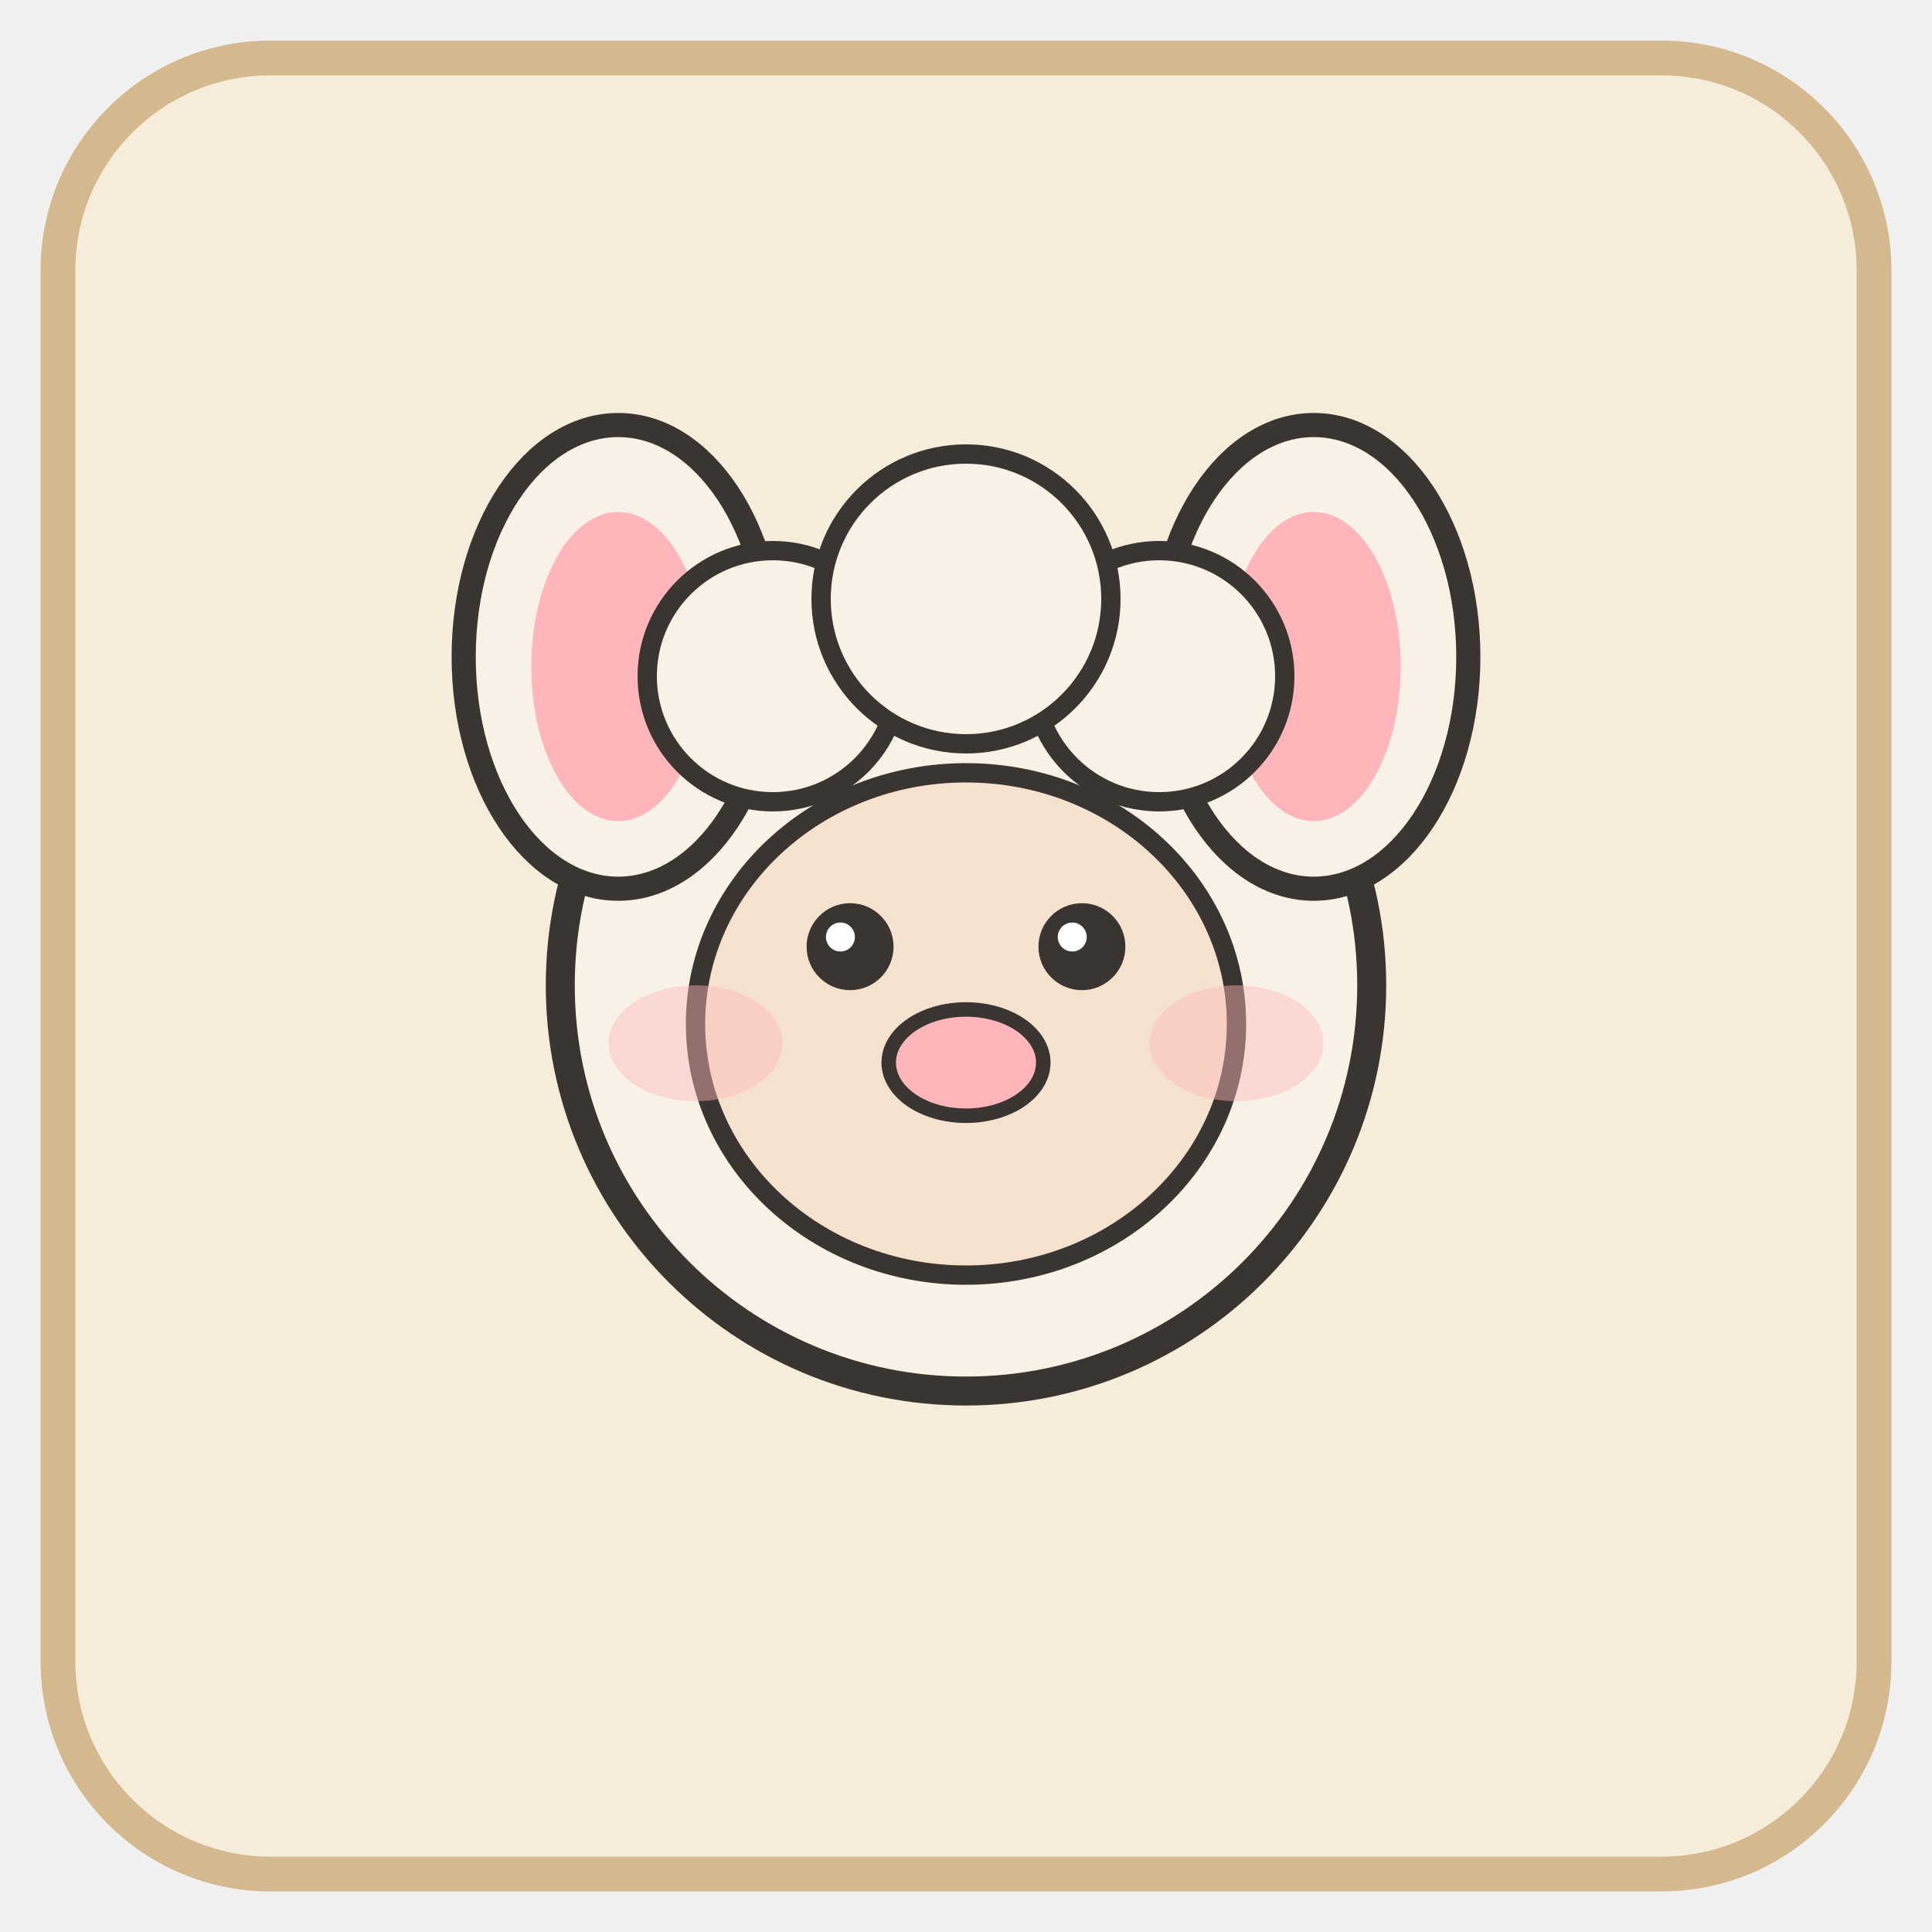
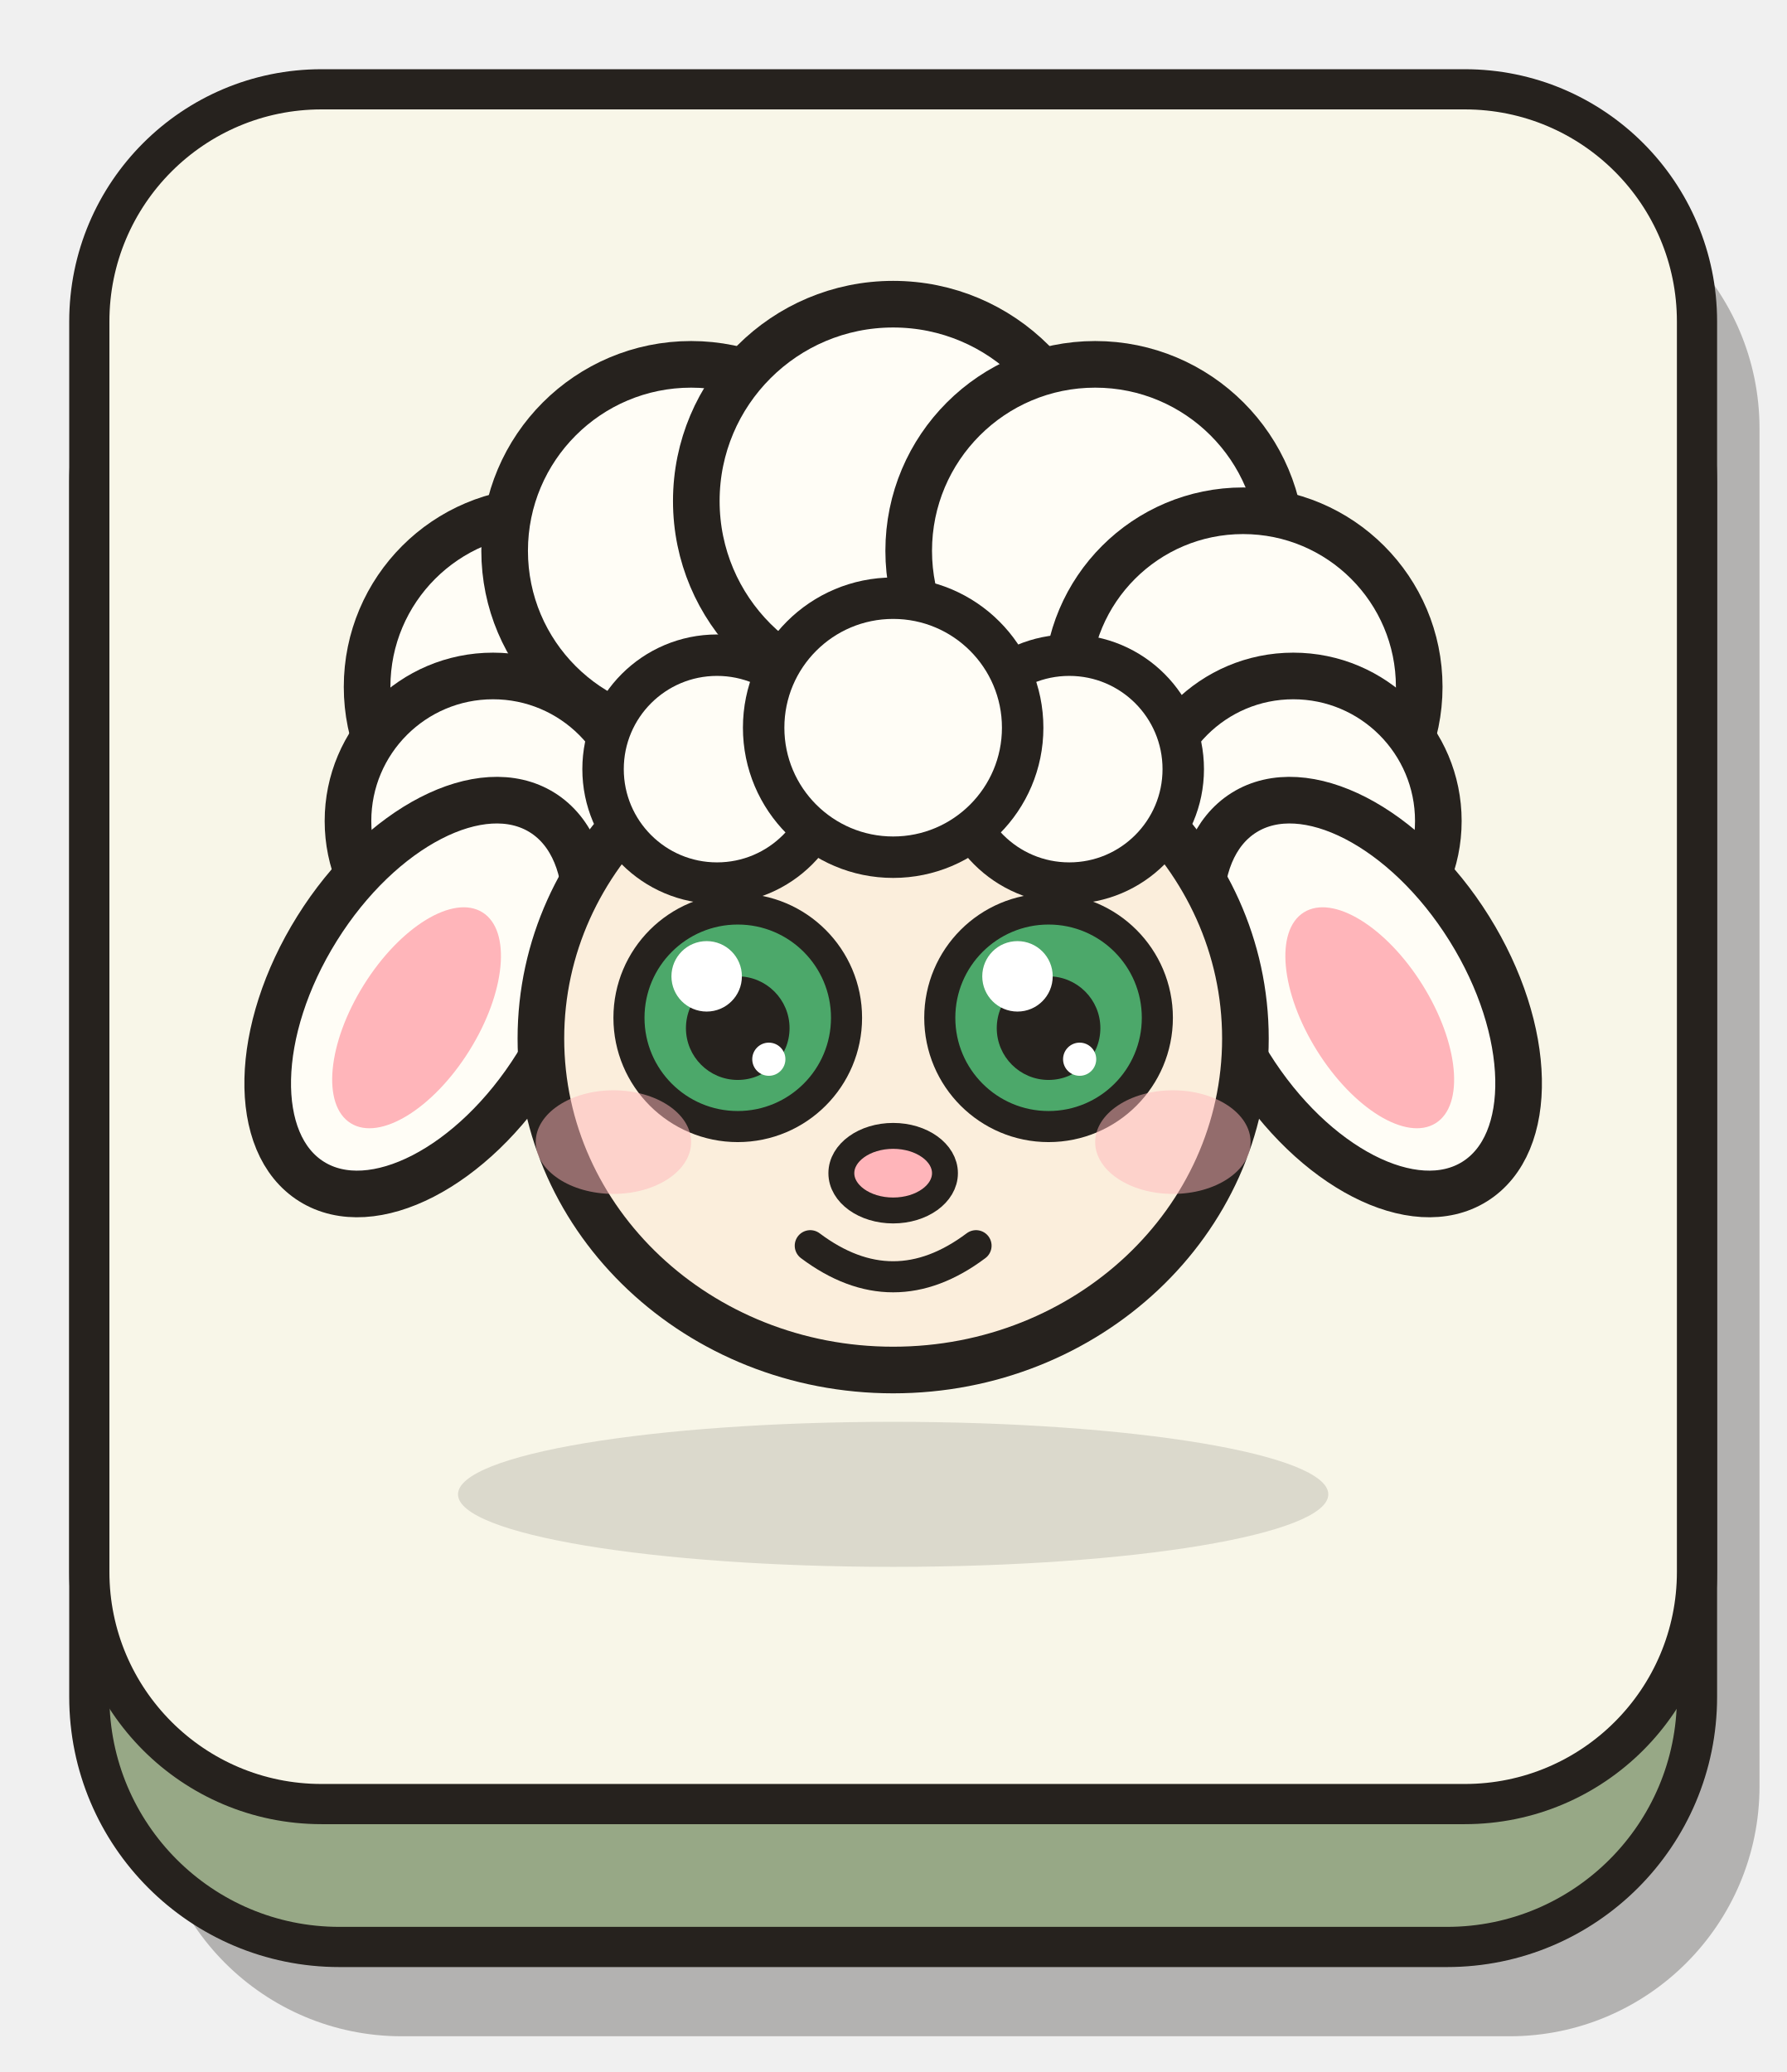
- <svg xmlns="http://www.w3.org/2000/svg" viewBox="0 0 200 200" width="200" height="200">
-   <rect x="6" y="6" width="188" height="188" rx="22" ry="22" fill="#F5EDD9" stroke="#D4B88E" stroke-width="3.6" />
-   <g transform="translate(0, 0)">
-     <circle cx="100" cy="102" r="42" fill="#F8F2E6" stroke="#3A3530" stroke-width="3" />
-     <ellipse cx="64" cy="68" rx="16" ry="24" fill="#F8F2E6" stroke="#3A3530" stroke-width="2.5" />
-     <ellipse cx="136" cy="68" rx="16" ry="24" fill="#F8F2E6" stroke="#3A3530" stroke-width="2.5" />
-     <ellipse cx="64" cy="69" rx="9" ry="16" fill="#FFB5BA" />
-     <ellipse cx="136" cy="69" rx="9" ry="16" fill="#FFB5BA" />
-     <ellipse cx="100" cy="106" rx="28" ry="26" fill="#F4E1CE" stroke="#3A3530" stroke-width="2" />
-     <circle cx="88" cy="98" r="4.5" fill="#3A3530" />
-     <circle cx="112" cy="98" r="4.5" fill="#3A3530" />
-     <circle cx="87" cy="97" r="1.5" fill="#FFFFFF" />
-     <circle cx="111" cy="97" r="1.5" fill="#FFFFFF" />
-     <ellipse cx="100" cy="110" rx="8" ry="5.5" fill="#FFB5BA" stroke="#3A3530" stroke-width="1.5" />
-     <circle cx="80" cy="70" r="13" fill="#F8F2E6" stroke="#3A3530" stroke-width="2" />
-     <circle cx="120" cy="70" r="13" fill="#F8F2E6" stroke="#3A3530" stroke-width="2" />
-     <circle cx="100" cy="62" r="15" fill="#F8F2E6" stroke="#3A3530" stroke-width="2" />
-     <ellipse cx="72" cy="108" rx="9" ry="6" fill="#FFB5BA" opacity="0.45" />
-     <ellipse cx="128" cy="108" rx="9" ry="6" fill="#FFB5BA" opacity="0.45" />
+ <svg xmlns="http://www.w3.org/2000/svg" viewBox="0 0 200 232" width="200" height="232">
+   <rect x="17" y="20" width="180" height="208" rx="28" ry="28" fill="#26221E" opacity="0.30" />
+   <rect x="10" y="26" width="180" height="192" rx="28" ry="28" fill="#97A886" stroke="#26221E" stroke-width="4.5" />
+   <rect x="10" y="10" width="180" height="192" rx="26" ry="26" fill="#F8F6E8" stroke="#26221E" stroke-width="4.5" />
+   <g transform="translate(100, 107) scale(1.16) translate(-100, -100)">
+     <ellipse cx="100" cy="152" rx="42" ry="7" fill="#26221E" opacity="0.14" />
+     <circle cx="66.225" cy="74.06" r="17" fill="#FFFDF6" stroke="#26221E" stroke-width="4.5" />
+     <circle cx="80.5" cy="60.927" r="18" fill="#FFFDF6" stroke="#26221E" stroke-width="4.5" />
+     <circle cx="100" cy="56.12" r="19" fill="#FFFDF6" stroke="#26221E" stroke-width="4.5" />
+     <circle cx="119.5" cy="60.927" r="18" fill="#FFFDF6" stroke="#26221E" stroke-width="4.5" />
+     <circle cx="133.775" cy="74.06" r="17" fill="#FFFDF6" stroke="#26221E" stroke-width="4.5" />
+     <circle cx="61.38" cy="87.006" r="14" fill="#FFFDF6" stroke="#26221E" stroke-width="4.5" />
+     <circle cx="138.62" cy="87.006" r="14" fill="#FFFDF6" stroke="#26221E" stroke-width="4.5" />
+     <ellipse cx="55" cy="104" rx="12.5" ry="21" fill="#FFFDF6" stroke="#26221E" stroke-width="4.5" transform="rotate(32,55,104)" />
+     <ellipse cx="145" cy="104" rx="12.5" ry="21" fill="#FFFDF6" stroke="#26221E" stroke-width="4.5" transform="rotate(-32,145,104)" />
+     <ellipse cx="54" cy="106" rx="6" ry="12" fill="#FFB5BA" transform="rotate(32,54,106)" />
+     <ellipse cx="146" cy="106" rx="6" ry="12" fill="#FFB5BA" transform="rotate(-32,146,106)" />
+     <ellipse cx="100" cy="108" rx="34" ry="32" fill="#FBEEDC" stroke="#26221E" stroke-width="4.5" />
+     <circle cx="83" cy="82" r="11" fill="#FFFDF6" stroke="#26221E" stroke-width="4" />
+     <circle cx="117" cy="82" r="11" fill="#FFFDF6" stroke="#26221E" stroke-width="4" />
+     <circle cx="100" cy="78" r="12.5" fill="#FFFDF6" stroke="#26221E" stroke-width="4" />
+     <circle cx="85" cy="106" r="10.5" fill="#4CA86A" stroke="#26221E" stroke-width="3" />
+     <circle cx="115" cy="106" r="10.5" fill="#4CA86A" stroke="#26221E" stroke-width="3" />
+     <circle cx="85" cy="107" r="5" fill="#26221E" />
+     <circle cx="115" cy="107" r="5" fill="#26221E" />
+     <circle cx="82" cy="102" r="3.4" fill="#FFFFFF" />
+     <circle cx="112" cy="102" r="3.4" fill="#FFFFFF" />
+     <circle cx="88" cy="110" r="1.6" fill="#FFFFFF" />
+     <circle cx="118" cy="110" r="1.6" fill="#FFFFFF" />
+     <ellipse cx="100" cy="121" rx="5" ry="3.6" fill="#FFB5BA" stroke="#26221E" stroke-width="2.5" />
+     <path d="M92,128 Q100,134 108,128" fill="none" stroke="#26221E" stroke-width="3" stroke-linecap="round" />
+     <ellipse cx="73" cy="118" rx="7.5" ry="5" fill="#FFB5BA" opacity="0.5" />
+     <ellipse cx="127" cy="118" rx="7.5" ry="5" fill="#FFB5BA" opacity="0.5" />
  </g>
</svg>
